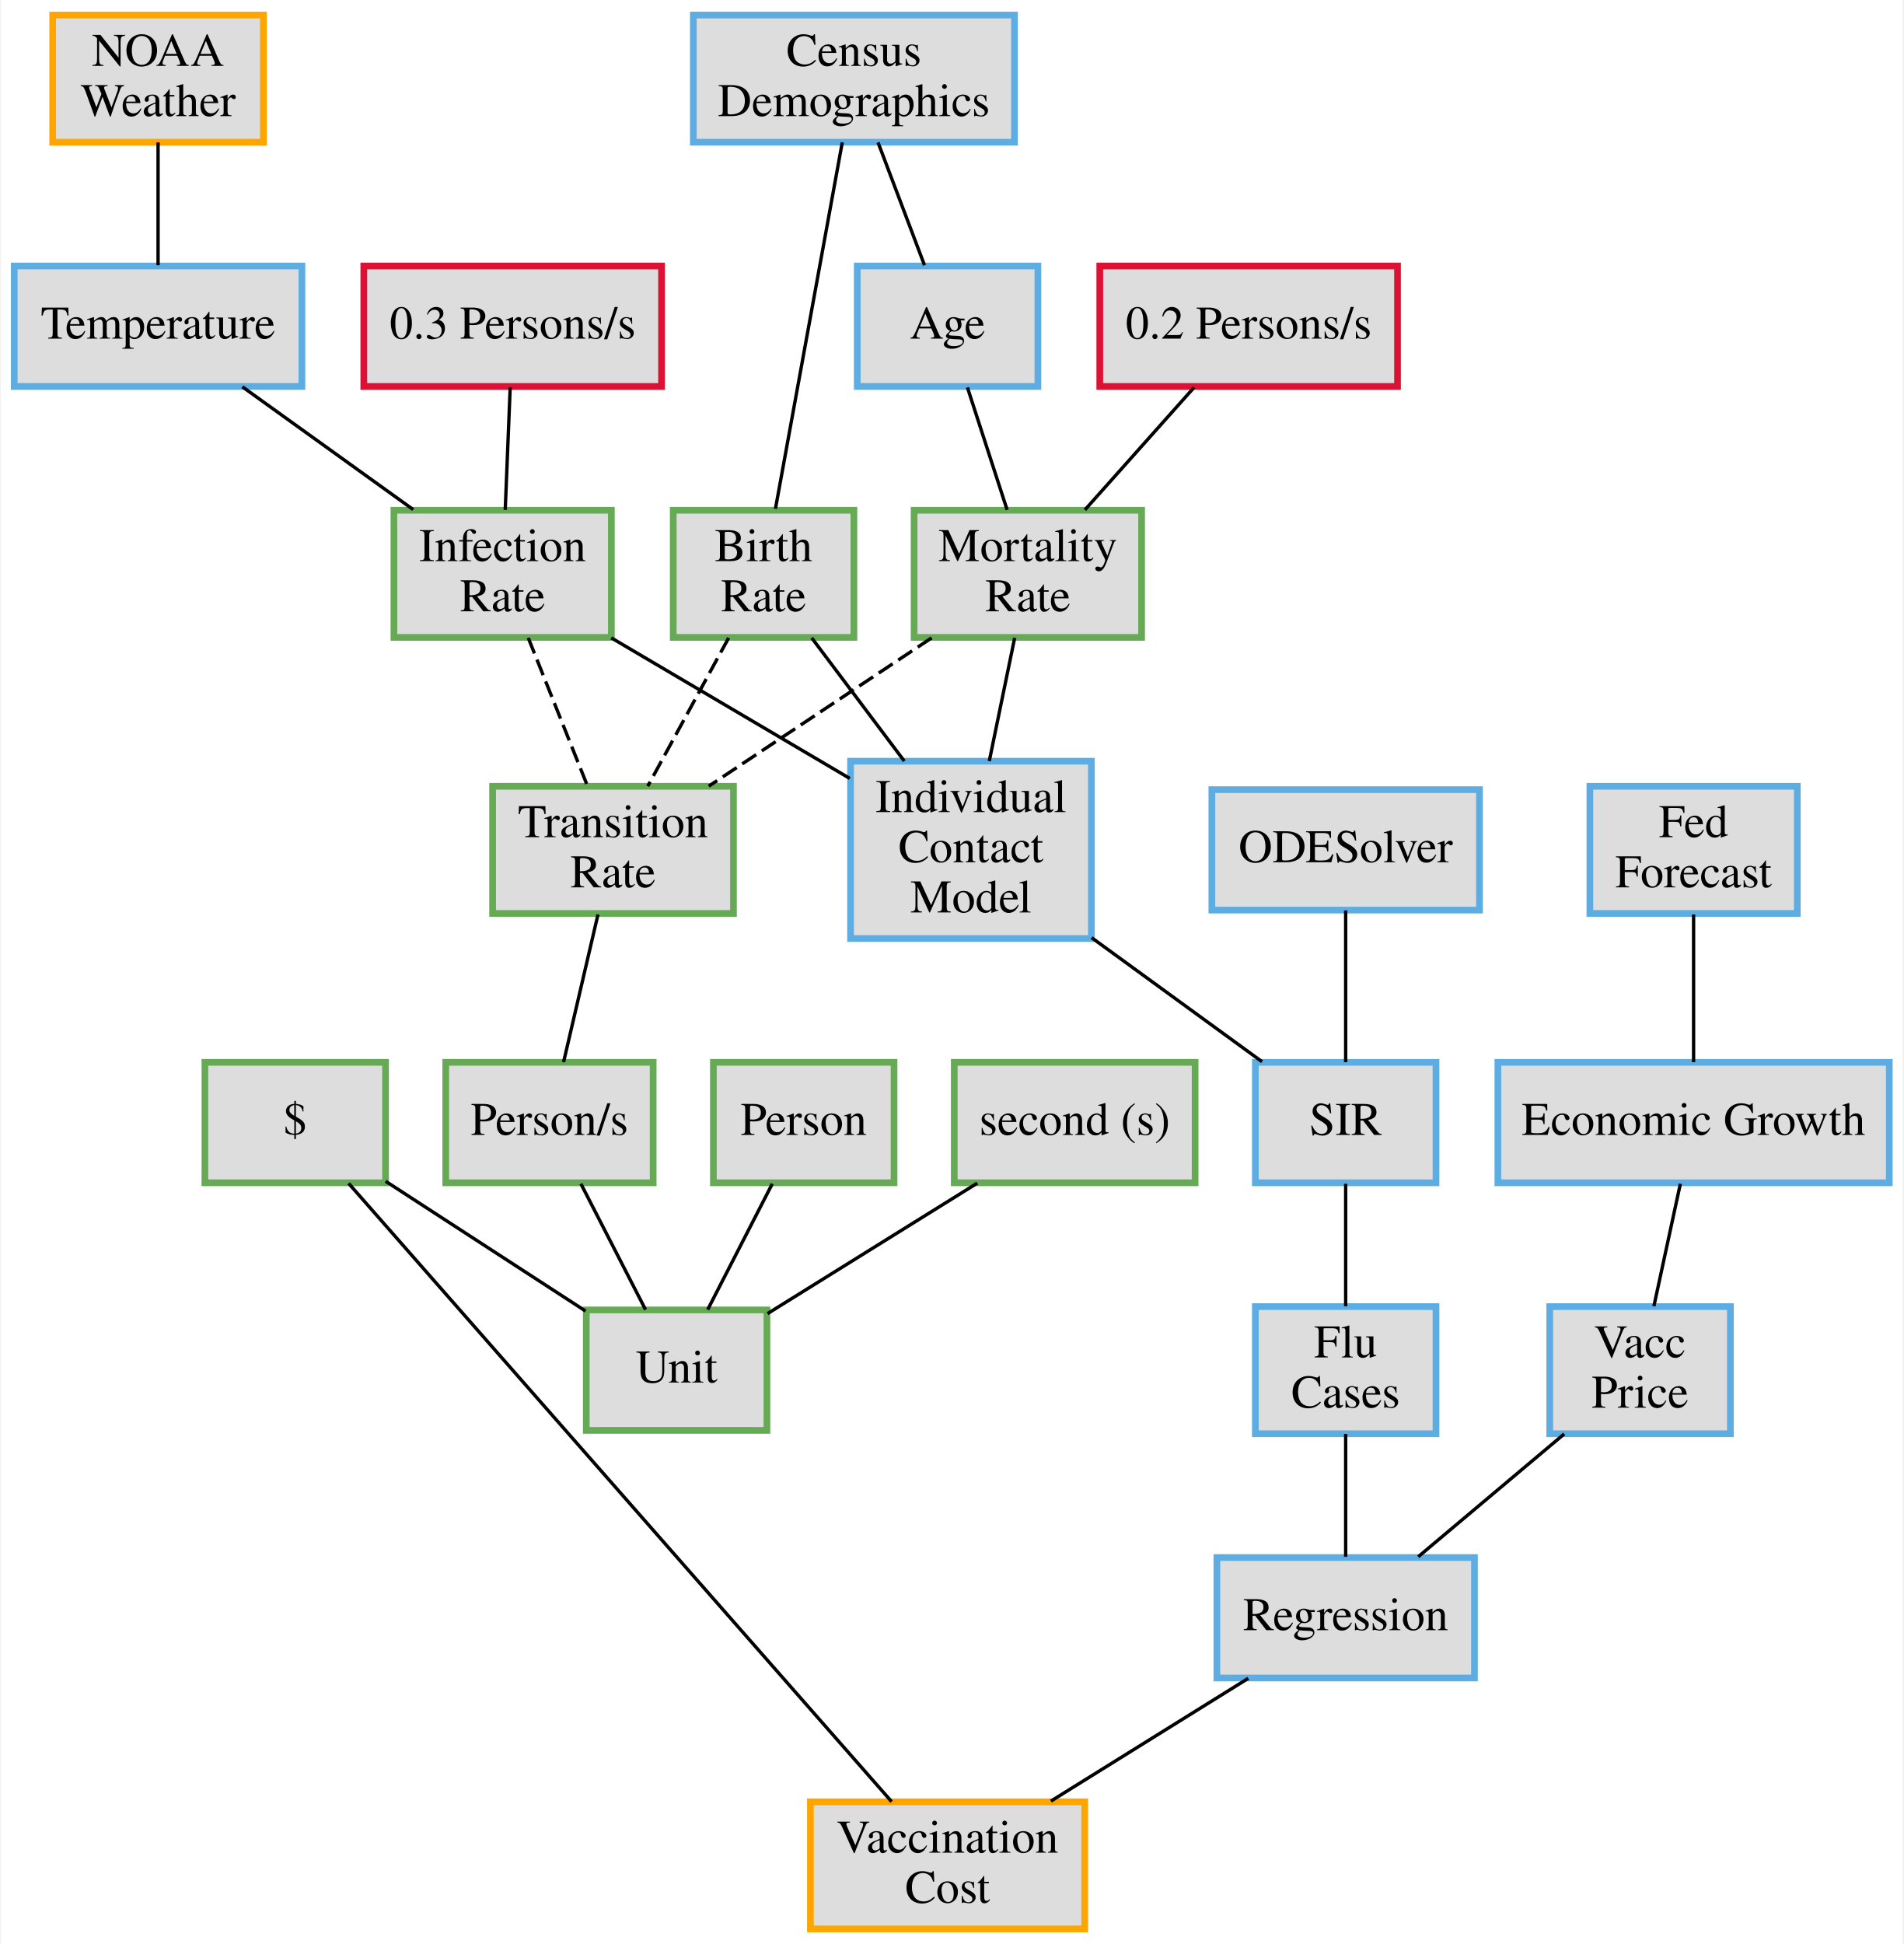
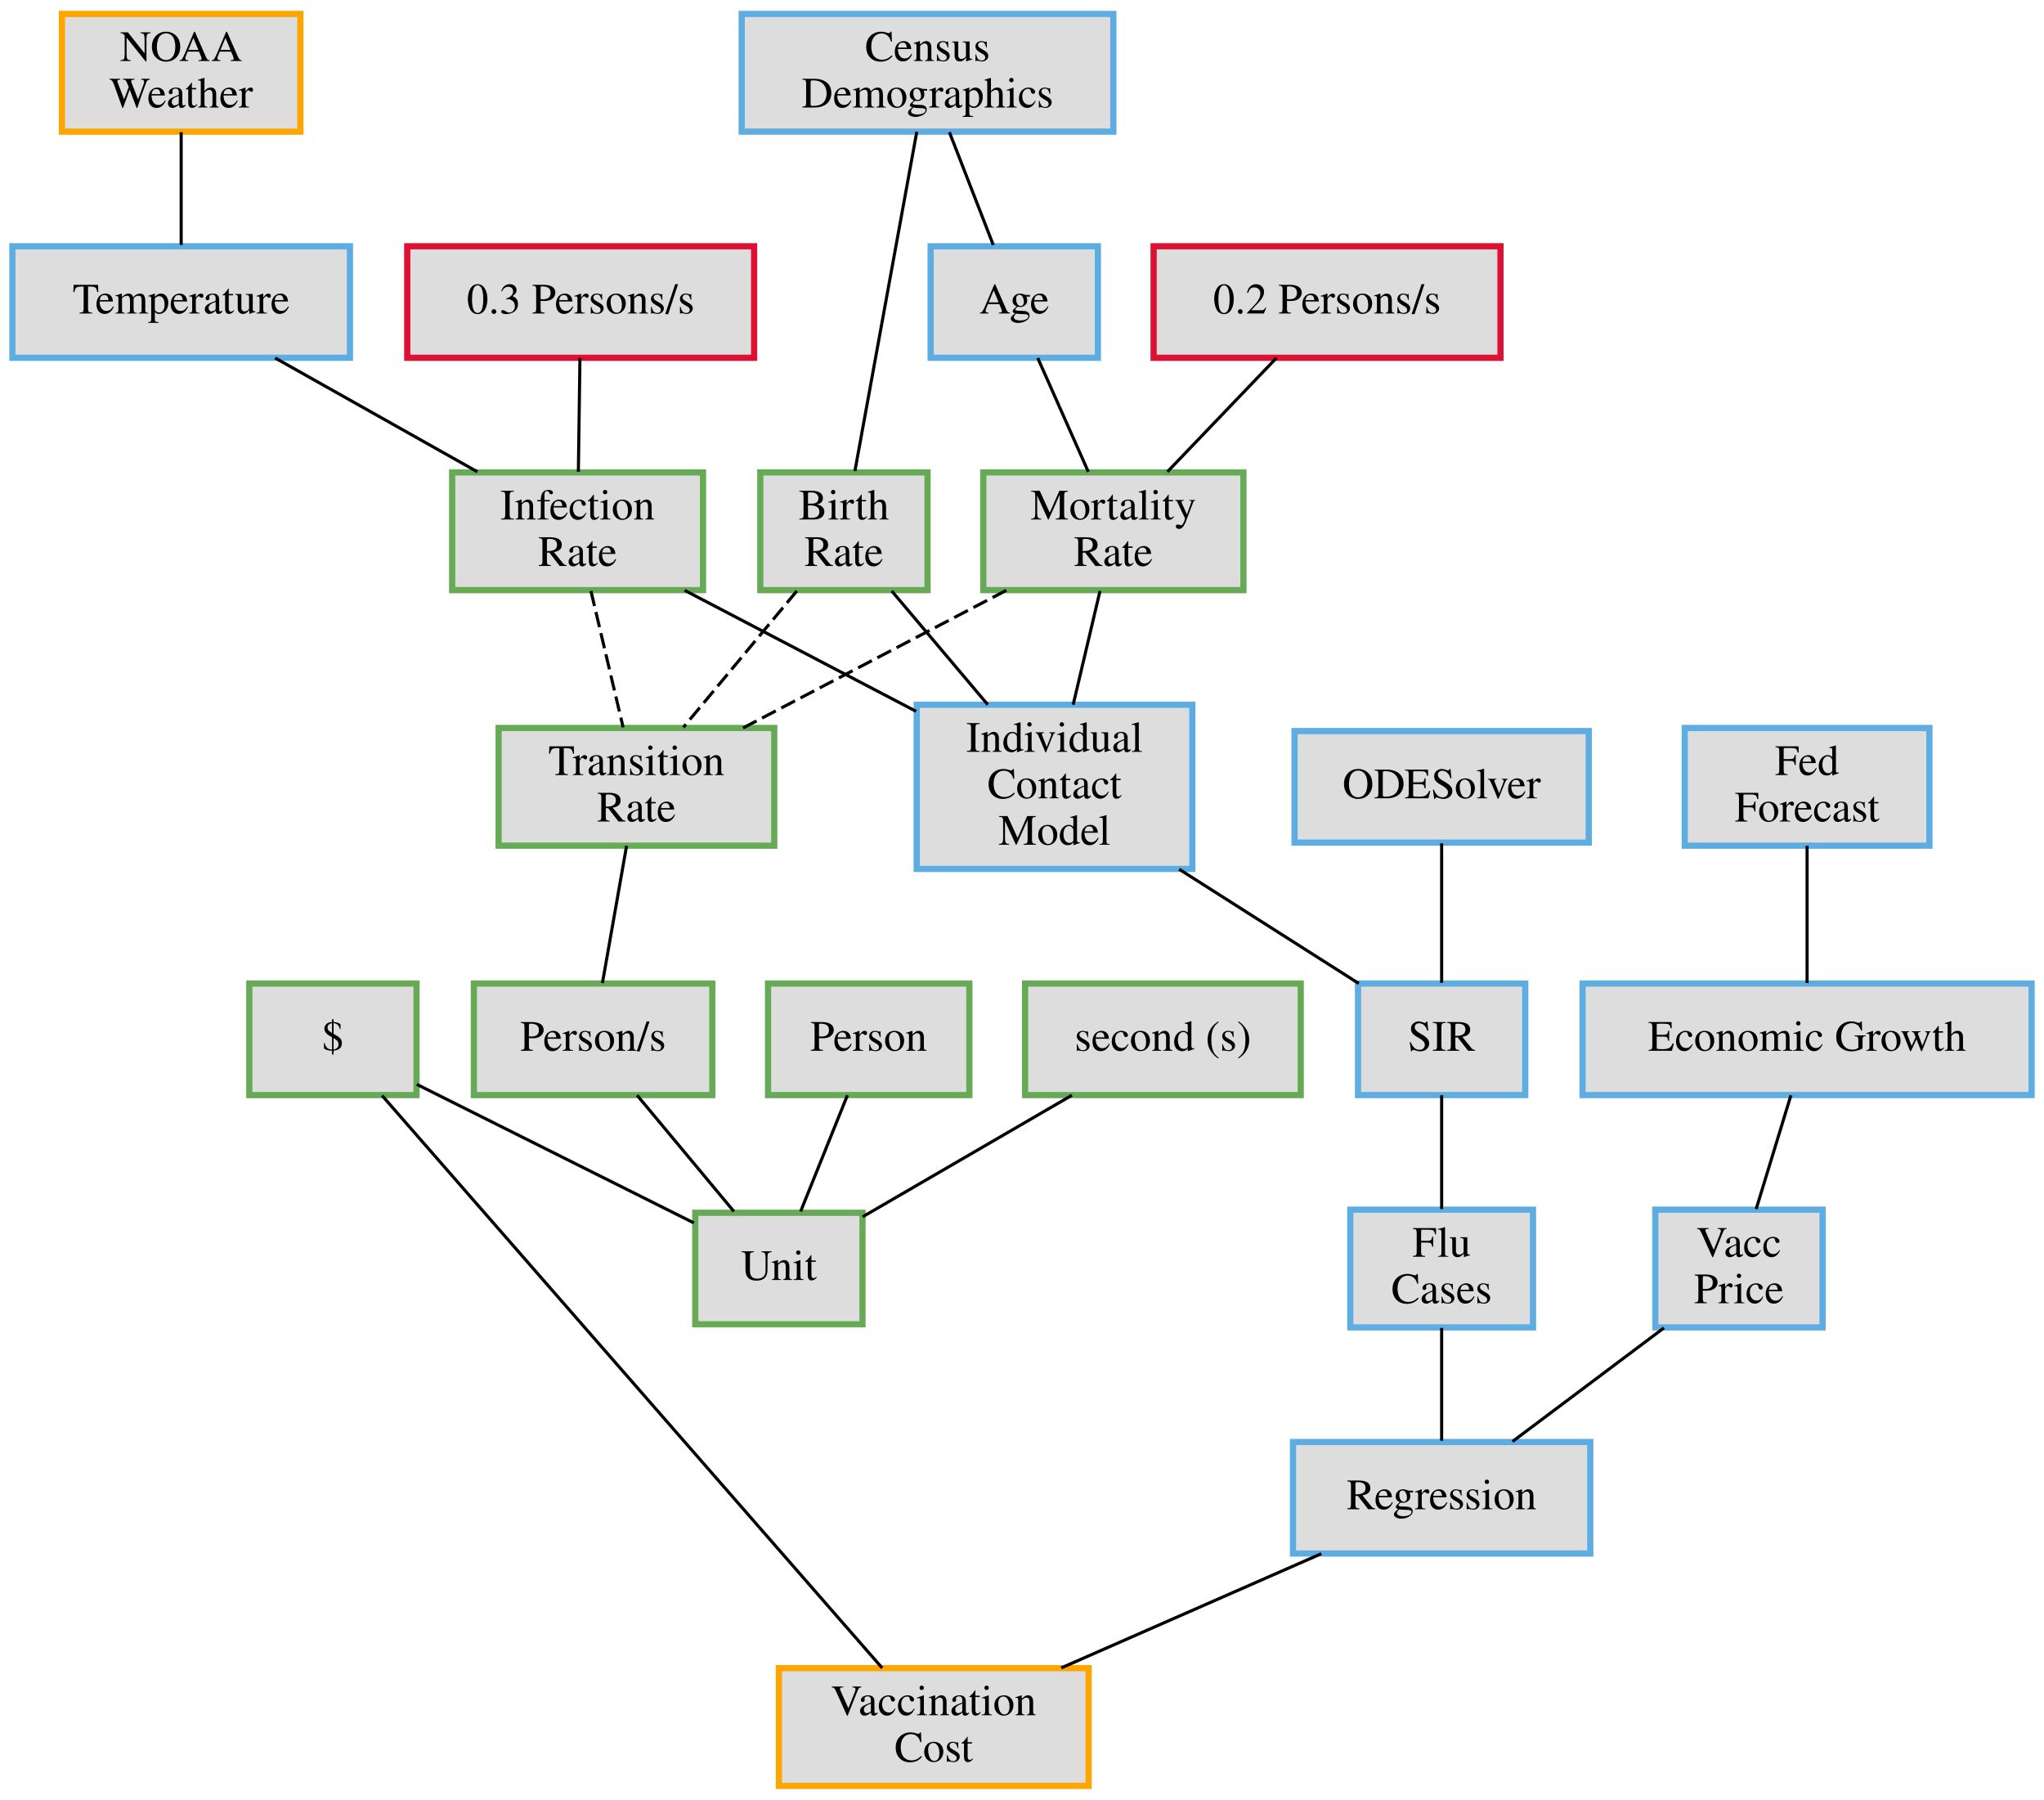
- <svg xmlns="http://www.w3.org/2000/svg" width="569pt" height="581pt" viewBox="0.00 0.00 568.50 581.00">
+ <svg xmlns="http://www.w3.org/2000/svg" width="660pt" height="581pt" viewBox="0.00 0.00 660.00 581.00">
  <g id="graph0" class="graph" transform="scale(1 1) rotate(0) translate(4 577)">
-     <polygon fill="#ffffff" stroke="transparent" points="-4,4 -4,-577 564.5,-577 564.5,4 -4,4" />
+     <polygon fill="white" stroke="none" points="-4,4 -4,-577 656,-577 656,4 -4,4" />
    <g id="node1" class="node">
-       <polygon fill="#dddddd" stroke="#5dade2" stroke-width="2" points="250,-296.5 250,-349.5 322,-349.5 322,-296.5 250,-296.5" />
-       <text text-anchor="middle" x="286" y="-334.3" font-family="Times,serif" font-size="14.00" fill="#000000">Individual</text>
-       <text text-anchor="middle" x="286" y="-319.3" font-family="Times,serif" font-size="14.00" fill="#000000">Contact</text>
-       <text text-anchor="middle" x="286" y="-304.3" font-family="Times,serif" font-size="14.00" fill="#000000">Model</text>
+       <polygon fill="#dddddd" stroke="#5dade2" stroke-width="2" points="292,-296.5 292,-349.5 381,-349.5 381,-296.5 292,-296.5" />
+       <text text-anchor="middle" x="336.5" y="-334.3" font-family="Times,serif" font-size="14.00">Individual</text>
+       <text text-anchor="middle" x="336.5" y="-319.3" font-family="Times,serif" font-size="14.00">Contact</text>
+       <text text-anchor="middle" x="336.5" y="-304.3" font-family="Times,serif" font-size="14.00">Model</text>
    </g>
    <g id="node2" class="node">
-       <polygon fill="#dddddd" stroke="#5dade2" stroke-width="2" points="371,-223.5 371,-259.5 425,-259.5 425,-223.5 371,-223.5" />
-       <text text-anchor="middle" x="398" y="-237.8" font-family="Times,serif" font-size="14.00" fill="#000000">SIR</text>
+       <polygon fill="#dddddd" stroke="#5dade2" stroke-width="2" points="434.5,-223.5 434.5,-259.5 488.5,-259.5 488.5,-223.5 434.5,-223.5" />
+       <text text-anchor="middle" x="461.5" y="-237.8" font-family="Times,serif" font-size="14.00">SIR</text>
    </g>
    <g id="edge1" class="edge">
-       <path fill="none" stroke="#000000" d="M322.054,-296.764C338.68,-284.666 358.005,-270.603 373,-259.692" />
+       <path fill="none" stroke="black" d="M376.739,-296.408C395.723,-284.334 417.86,-270.255 434.749,-259.514" />
    </g>
    <g id="node22" class="node">
-       <polygon fill="#dddddd" stroke="#5dade2" stroke-width="2" points="371,-148.5 371,-186.5 425,-186.5 425,-148.5 371,-148.5" />
-       <text text-anchor="middle" x="398" y="-171.3" font-family="Times,serif" font-size="14.00" fill="#000000">Flu</text>
-       <text text-anchor="middle" x="398" y="-156.3" font-family="Times,serif" font-size="14.00" fill="#000000">Cases</text>
+       <polygon fill="#dddddd" stroke="#5dade2" stroke-width="2" points="432,-148.5 432,-186.5 491,-186.5 491,-148.5 432,-148.5" />
+       <text text-anchor="middle" x="461.5" y="-171.3" font-family="Times,serif" font-size="14.00">Flu</text>
+       <text text-anchor="middle" x="461.5" y="-156.3" font-family="Times,serif" font-size="14.00">Cases</text>
    </g>
    <g id="edge19" class="edge">
-       <path fill="none" stroke="#000000" d="M398,-223.208C398,-212.08 398,-197.888 398,-186.614" />
+       <path fill="none" stroke="black" d="M461.5,-223.437C461.5,-212.375 461.5,-197.979 461.5,-186.699" />
    </g>
    <g id="node3" class="node">
-       <polygon fill="#dddddd" stroke="#66aa55" stroke-width="2" points="113.5,-386.5 113.5,-424.5 178.5,-424.5 178.5,-386.5 113.5,-386.5" />
-       <text text-anchor="middle" x="146" y="-409.3" font-family="Times,serif" font-size="14.00" fill="#000000">Infection</text>
-       <text text-anchor="middle" x="146" y="-394.3" font-family="Times,serif" font-size="14.00" fill="#000000">Rate</text>
+       <polygon fill="#dddddd" stroke="#66aa55" stroke-width="2" points="142,-386.5 142,-424.5 223,-424.5 223,-386.5 142,-386.5" />
+       <text text-anchor="middle" x="182.5" y="-409.3" font-family="Times,serif" font-size="14.00">Infection</text>
+       <text text-anchor="middle" x="182.5" y="-394.3" font-family="Times,serif" font-size="14.00">Rate</text>
    </g>
    <g id="edge2" class="edge">
-       <path fill="none" stroke="#000000" d="M178.471,-386.365C199.796,-373.799 227.718,-357.345 249.764,-344.353" />
+       <path fill="none" stroke="black" d="M217.061,-386.434C239.142,-374.892 267.995,-359.809 291.811,-347.36" />
    </g>
    <g id="node7" class="node">
-       <polygon fill="#dddddd" stroke="#66aa55" stroke-width="2" points="143,-304 143,-342 215,-342 215,-304 143,-304" />
-       <text text-anchor="middle" x="179" y="-326.8" font-family="Times,serif" font-size="14.00" fill="#000000">Transition</text>
-       <text text-anchor="middle" x="179" y="-311.8" font-family="Times,serif" font-size="14.00" fill="#000000">Rate</text>
+       <polygon fill="#dddddd" stroke="#66aa55" stroke-width="2" points="157,-304 157,-342 246,-342 246,-304 157,-304" />
+       <text text-anchor="middle" x="201.5" y="-326.8" font-family="Times,serif" font-size="14.00">Transition</text>
+       <text text-anchor="middle" x="201.5" y="-311.8" font-family="Times,serif" font-size="14.00">Rate</text>
    </g>
    <g id="edge7" class="edge">
-       <path fill="none" stroke="#000000" stroke-dasharray="5,2" d="M153.654,-386.365C158.985,-373.037 166.066,-355.336 171.388,-342.031" />
+       <path fill="none" stroke="black" stroke-dasharray="5,2" d="M186.811,-386.233C189.921,-373.059 194.1,-355.352 197.206,-342.194" />
    </g>
    <g id="node4" class="node">
-       <polygon fill="#dddddd" stroke="#dd1133" stroke-width="2" points="104.5,-461.5 104.5,-497.5 193.5,-497.5 193.5,-461.5 104.5,-461.5" />
-       <text text-anchor="middle" x="149" y="-475.8" font-family="Times,serif" font-size="14.00" fill="#000000">0.3 Persons/s</text>
+       <polygon fill="#dddddd" stroke="#dd1133" stroke-width="2" points="127.5,-461.5 127.5,-497.5 239.5,-497.5 239.5,-461.5 127.5,-461.5" />
+       <text text-anchor="middle" x="183.5" y="-475.8" font-family="Times,serif" font-size="14.00">0.3 Persons/s</text>
    </g>
    <g id="edge3" class="edge">
-       <path fill="none" stroke="#000000" d="M148.258,-461.208C147.807,-450.08 147.232,-435.888 146.775,-424.614" />
+       <path fill="none" stroke="black" d="M183.263,-461.437C183.109,-450.375 182.909,-435.979 182.753,-424.699" />
    </g>
    <g id="node5" class="node">
-       <polygon fill="#dddddd" stroke="#dd1133" stroke-width="2" points="324.5,-461.5 324.5,-497.5 413.5,-497.5 413.5,-461.5 324.5,-461.5" />
-       <text text-anchor="middle" x="369" y="-475.8" font-family="Times,serif" font-size="14.00" fill="#000000">0.2 Persons/s</text>
+       <polygon fill="#dddddd" stroke="#dd1133" stroke-width="2" points="368.5,-461.5 368.5,-497.5 480.5,-497.5 480.5,-461.5 368.5,-461.5" />
+       <text text-anchor="middle" x="424.5" y="-475.8" font-family="Times,serif" font-size="14.00">0.2 Persons/s</text>
    </g>
    <g id="node6" class="node">
-       <polygon fill="#dddddd" stroke="#66aa55" stroke-width="2" points="269,-386.5 269,-424.5 337,-424.5 337,-386.5 269,-386.5" />
-       <text text-anchor="middle" x="303" y="-409.3" font-family="Times,serif" font-size="14.00" fill="#000000">Mortality</text>
-       <text text-anchor="middle" x="303" y="-394.3" font-family="Times,serif" font-size="14.00" fill="#000000">Rate</text>
+       <polygon fill="#dddddd" stroke="#66aa55" stroke-width="2" points="313.5,-386.5 313.5,-424.5 397.5,-424.5 397.5,-386.5 313.5,-386.5" />
+       <text text-anchor="middle" x="355.5" y="-409.3" font-family="Times,serif" font-size="14.00">Mortality</text>
+       <text text-anchor="middle" x="355.5" y="-394.3" font-family="Times,serif" font-size="14.00">Rate</text>
    </g>
    <g id="edge4" class="edge">
-       <path fill="none" stroke="#000000" d="M352.685,-461.208C342.76,-450.08 330.103,-435.888 320.048,-424.614" />
+       <path fill="none" stroke="black" d="M408.148,-461.437C397.547,-450.375 383.751,-435.979 372.941,-424.699" />
    </g>
    <g id="edge5" class="edge">
-       <path fill="none" stroke="#000000" d="M299.057,-386.365C296.801,-375.417 293.937,-361.519 291.467,-349.529" />
+       <path fill="none" stroke="black" d="M351.189,-386.233C348.627,-375.378 345.338,-361.446 342.523,-349.517" />
    </g>
    <g id="edge6" class="edge">
-       <path fill="none" stroke="#000000" stroke-dasharray="5,2" d="M274.24,-386.365C254.208,-373.037 227.602,-355.336 207.604,-342.031" />
+       <path fill="none" stroke="black" stroke-dasharray="5,2" d="M320.939,-386.434C295.577,-373.177 261.281,-355.249 235.945,-342.005" />
    </g>
    <g id="node9" class="node">
-       <polygon fill="#dddddd" stroke="#66aa55" stroke-width="2" points="129,-223.5 129,-259.5 191,-259.5 191,-223.5 129,-223.5" />
-       <text text-anchor="middle" x="160" y="-237.8" font-family="Times,serif" font-size="14.00" fill="#000000">Person/s</text>
+       <polygon fill="#dddddd" stroke="#66aa55" stroke-width="2" points="149,-223.5 149,-259.5 226,-259.5 226,-223.5 149,-223.5" />
+       <text text-anchor="middle" x="187.5" y="-237.8" font-family="Times,serif" font-size="14.00">Person/s</text>
    </g>
    <g id="edge10" class="edge">
-       <path fill="none" stroke="#000000" d="M174.497,-303.686C171.381,-290.317 167.261,-272.646 164.21,-259.559" />
+       <path fill="none" stroke="black" d="M198.323,-303.96C195.984,-290.675 192.822,-272.722 190.52,-259.651" />
    </g>
    <g id="node8" class="node">
-       <polygon fill="#dddddd" stroke="#66aa55" stroke-width="2" points="197,-386.5 197,-424.5 251,-424.5 251,-386.5 197,-386.5" />
-       <text text-anchor="middle" x="224" y="-409.3" font-family="Times,serif" font-size="14.00" fill="#000000">Birth</text>
-       <text text-anchor="middle" x="224" y="-394.3" font-family="Times,serif" font-size="14.00" fill="#000000">Rate</text>
+       <polygon fill="#dddddd" stroke="#66aa55" stroke-width="2" points="241.5,-386.5 241.5,-424.5 295.5,-424.5 295.5,-386.5 241.5,-386.5" />
+       <text text-anchor="middle" x="268.5" y="-409.3" font-family="Times,serif" font-size="14.00">Birth</text>
+       <text text-anchor="middle" x="268.5" y="-394.3" font-family="Times,serif" font-size="14.00">Rate</text>
    </g>
    <g id="edge9" class="edge">
-       <path fill="none" stroke="#000000" d="M238.38,-386.365C246.607,-375.417 257.053,-361.519 266.063,-349.529" />
+       <path fill="none" stroke="black" d="M283.93,-386.233C293.1,-375.378 304.868,-361.446 314.945,-349.517" />
    </g>
    <g id="edge8" class="edge">
-       <path fill="none" stroke="#000000" stroke-dasharray="5,2" d="M213.563,-386.365C206.293,-373.037 196.638,-355.336 189.38,-342.031" />
+       <path fill="none" stroke="black" stroke-dasharray="5,2" d="M253.297,-386.233C242.332,-373.059 227.594,-355.352 216.643,-342.194" />
    </g>
    <g id="node11" class="node">
-       <polygon fill="#dddddd" stroke="#66aa55" stroke-width="2" points="171,-149.5 171,-185.5 225,-185.5 225,-149.5 171,-149.5" />
-       <text text-anchor="middle" x="198" y="-163.8" font-family="Times,serif" font-size="14.00" fill="#000000">Unit</text>
+       <polygon fill="#dddddd" stroke="#66aa55" stroke-width="2" points="220.5,-149.5 220.5,-185.5 274.5,-185.5 274.5,-149.5 220.5,-149.5" />
+       <text text-anchor="middle" x="247.5" y="-163.8" font-family="Times,serif" font-size="14.00">Unit</text>
    </g>
    <g id="edge12" class="edge">
-       <path fill="none" stroke="#000000" d="M169.393,-223.208C175.283,-211.738 182.845,-197.012 188.715,-185.582" />
+       <path fill="none" stroke="black" d="M201.719,-223.437C211.145,-212.126 223.476,-197.328 232.966,-185.941" />
    </g>
    <g id="node10" class="node">
-       <polygon fill="#dddddd" stroke="#66aa55" stroke-width="2" points="209,-223.5 209,-259.5 263,-259.5 263,-223.5 209,-223.5" />
-       <text text-anchor="middle" x="236" y="-237.8" font-family="Times,serif" font-size="14.00" fill="#000000">Person</text>
+       <polygon fill="#dddddd" stroke="#66aa55" stroke-width="2" points="244,-223.5 244,-259.5 309,-259.5 309,-223.5 244,-223.5" />
+       <text text-anchor="middle" x="276.5" y="-237.8" font-family="Times,serif" font-size="14.00">Person</text>
    </g>
    <g id="edge11" class="edge">
-       <path fill="none" stroke="#000000" d="M226.607,-223.208C220.717,-211.738 213.155,-197.012 207.285,-185.582" />
+       <path fill="none" stroke="black" d="M269.627,-223.437C265.072,-212.126 259.111,-197.328 254.525,-185.941" />
    </g>
    <g id="node12" class="node">
-       <polygon fill="#dddddd" stroke="#66aa55" stroke-width="2" points="281,-223.5 281,-259.5 353,-259.5 353,-223.5 281,-223.5" />
-       <text text-anchor="middle" x="317" y="-237.8" font-family="Times,serif" font-size="14.00" fill="#000000">second (s)</text>
+       <polygon fill="#dddddd" stroke="#66aa55" stroke-width="2" points="327,-223.5 327,-259.5 416,-259.5 416,-223.5 327,-223.5" />
+       <text text-anchor="middle" x="371.5" y="-237.8" font-family="Times,serif" font-size="14.00">second (s)</text>
    </g>
    <g id="edge13" class="edge">
-       <path fill="none" stroke="#000000" d="M287.889,-223.398C268.761,-211.502 243.904,-196.045 225.179,-184.401" />
+       <path fill="none" stroke="black" d="M342.114,-223.437C321.631,-211.544 294.509,-195.796 274.557,-184.21" />
    </g>
    <g id="node13" class="node">
-       <polygon fill="#dddddd" stroke="#66aa55" stroke-width="2" points="57,-223.5 57,-259.5 111,-259.5 111,-223.5 57,-223.5" />
-       <text text-anchor="middle" x="84" y="-237.8" font-family="Times,serif" font-size="14.00" fill="#000000">$</text>
+       <polygon fill="#dddddd" stroke="#66aa55" stroke-width="2" points="76.5,-223.5 76.5,-259.5 130.5,-259.5 130.5,-223.5 76.5,-223.5" />
+       <text text-anchor="middle" x="103.5" y="-237.8" font-family="Times,serif" font-size="14.00">$</text>
    </g>
    <g id="edge14" class="edge">
-       <path fill="none" stroke="#000000" d="M111.016,-223.963C129.057,-212.252 152.7,-196.905 170.782,-185.167" />
+       <path fill="none" stroke="black" d="M130.585,-226.957C156.167,-214.166 194.345,-195.078 220.047,-182.227" />
    </g>
    <g id="node15" class="node">
-       <polygon fill="#dddddd" stroke="#ffa500" stroke-width="2" points="238,-.5 238,-38.5 320,-38.5 320,-.5 238,-.5" />
-       <text text-anchor="middle" x="279" y="-23.3" font-family="Times,serif" font-size="14.00" fill="#000000">Vaccination</text>
-       <text text-anchor="middle" x="279" y="-8.3" font-family="Times,serif" font-size="14.00" fill="#000000">Cost</text>
+       <polygon fill="#dddddd" stroke="orange" stroke-width="2" points="247.5,-0.5 247.5,-38.5 347.5,-38.5 347.5,-0.5 247.5,-0.5" />
+       <text text-anchor="middle" x="297.5" y="-23.3" font-family="Times,serif" font-size="14.00">Vaccination</text>
+       <text text-anchor="middle" x="297.5" y="-8.3" font-family="Times,serif" font-size="14.00">Cost</text>
    </g>
    <g id="edge27" class="edge">
-       <path fill="none" stroke="#000000" d="M99.958,-223.333C136.342,-181.911 225.155,-80.801 262.269,-38.548" />
+       <path fill="none" stroke="black" d="M119.376,-223.333C155.573,-181.911 243.931,-80.801 280.855,-38.548" />
    </g>
    <g id="node14" class="node">
-       <polygon fill="#dddddd" stroke="#ffa500" stroke-width="2" points="11.5,-534.5 11.5,-572.5 74.5,-572.5 74.5,-534.5 11.5,-534.5" />
-       <text text-anchor="middle" x="43" y="-557.3" font-family="Times,serif" font-size="14.00" fill="#000000">NOAA</text>
-       <text text-anchor="middle" x="43" y="-542.3" font-family="Times,serif" font-size="14.00" fill="#000000">Weather</text>
+       <polygon fill="#dddddd" stroke="orange" stroke-width="2" points="16,-534.5 16,-572.5 93,-572.5 93,-534.5 16,-534.5" />
+       <text text-anchor="middle" x="54.5" y="-557.3" font-family="Times,serif" font-size="14.00">NOAA</text>
+       <text text-anchor="middle" x="54.5" y="-542.3" font-family="Times,serif" font-size="14.00">Weather</text>
    </g>
    <g id="node19" class="node">
-       <polygon fill="#dddddd" stroke="#5dade2" stroke-width="2" points="0,-461.5 0,-497.5 86,-497.5 86,-461.5 0,-461.5" />
-       <text text-anchor="middle" x="43" y="-475.8" font-family="Times,serif" font-size="14.00" fill="#000000">Temperature</text>
+       <polygon fill="#dddddd" stroke="#5dade2" stroke-width="2" points="0,-461.5 0,-497.5 109,-497.5 109,-461.5 0,-461.5" />
+       <text text-anchor="middle" x="54.5" y="-475.8" font-family="Times,serif" font-size="14.00">Temperature</text>
    </g>
    <g id="edge22" class="edge">
-       <path fill="none" stroke="#000000" d="M43,-534.443C43,-523.138 43,-508.883 43,-497.727" />
+       <path fill="none" stroke="black" d="M54.5,-534.331C54.5,-523.167 54.5,-508.941 54.5,-497.918" />
    </g>
    <g id="node16" class="node">
-       <polygon fill="#dddddd" stroke="#5dade2" stroke-width="2" points="471,-304 471,-342 533,-342 533,-304 471,-304" />
-       <text text-anchor="middle" x="502" y="-326.8" font-family="Times,serif" font-size="14.00" fill="#000000">Fed</text>
-       <text text-anchor="middle" x="502" y="-311.8" font-family="Times,serif" font-size="14.00" fill="#000000">Forecast</text>
+       <polygon fill="#dddddd" stroke="#5dade2" stroke-width="2" points="540,-304 540,-342 619,-342 619,-304 540,-304" />
+       <text text-anchor="middle" x="579.5" y="-326.8" font-family="Times,serif" font-size="14.00">Fed</text>
+       <text text-anchor="middle" x="579.5" y="-311.8" font-family="Times,serif" font-size="14.00">Forecast</text>
    </g>
    <g id="node21" class="node">
-       <polygon fill="#dddddd" stroke="#5dade2" stroke-width="2" points="443.5,-223.5 443.5,-259.5 560.5,-259.5 560.5,-223.5 443.5,-223.5" />
-       <text text-anchor="middle" x="502" y="-237.8" font-family="Times,serif" font-size="14.00" fill="#000000">Economic Growth</text>
+       <polygon fill="#dddddd" stroke="#5dade2" stroke-width="2" points="507,-223.5 507,-259.5 652,-259.5 652,-223.5 507,-223.5" />
+       <text text-anchor="middle" x="579.5" y="-237.8" font-family="Times,serif" font-size="14.00">Economic Growth</text>
    </g>
    <g id="edge24" class="edge">
-       <path fill="none" stroke="#000000" d="M502,-303.686C502,-290.317 502,-272.646 502,-259.559" />
+       <path fill="none" stroke="black" d="M579.5,-303.96C579.5,-290.675 579.5,-272.722 579.5,-259.651" />
    </g>
    <g id="node17" class="node">
-       <polygon fill="#dddddd" stroke="#5dade2" stroke-width="2" points="203,-534.5 203,-572.5 299,-572.5 299,-534.5 203,-534.5" />
-       <text text-anchor="middle" x="251" y="-557.3" font-family="Times,serif" font-size="14.00" fill="#000000">Census</text>
-       <text text-anchor="middle" x="251" y="-542.3" font-family="Times,serif" font-size="14.00" fill="#000000">Demographics</text>
+       <polygon fill="#dddddd" stroke="#5dade2" stroke-width="2" points="235.5,-534.5 235.5,-572.5 355.5,-572.5 355.5,-534.5 235.5,-534.5" />
+       <text text-anchor="middle" x="295.5" y="-557.3" font-family="Times,serif" font-size="14.00">Census</text>
+       <text text-anchor="middle" x="295.5" y="-542.3" font-family="Times,serif" font-size="14.00">Demographics</text>
    </g>
    <g id="edge17" class="edge">
-       <path fill="none" stroke="#000000" d="M247.525,-534.455C242.37,-506.193 232.744,-453.431 227.547,-424.942" />
+       <path fill="none" stroke="black" d="M292.025,-534.455C286.87,-506.193 277.244,-453.431 272.047,-424.942" />
    </g>
    <g id="node20" class="node">
-       <polygon fill="#dddddd" stroke="#5dade2" stroke-width="2" points="252,-461.5 252,-497.5 306,-497.5 306,-461.5 252,-461.5" />
-       <text text-anchor="middle" x="279" y="-475.8" font-family="Times,serif" font-size="14.00" fill="#000000">Age</text>
+       <polygon fill="#dddddd" stroke="#5dade2" stroke-width="2" points="296.5,-461.5 296.5,-497.5 350.5,-497.5 350.5,-461.5 296.5,-461.5" />
+       <text text-anchor="middle" x="323.5" y="-475.8" font-family="Times,serif" font-size="14.00">Age</text>
    </g>
    <g id="edge23" class="edge">
-       <path fill="none" stroke="#000000" d="M258.211,-534.443C262.488,-523.138 267.882,-508.883 272.103,-497.727" />
+       <path fill="none" stroke="black" d="M302.566,-534.331C306.907,-523.167 312.44,-508.941 316.726,-497.918" />
    </g>
    <g id="node18" class="node">
-       <polygon fill="#dddddd" stroke="#5dade2" stroke-width="2" points="358,-305 358,-341 438,-341 438,-305 358,-305" />
-       <text text-anchor="middle" x="398" y="-319.3" font-family="Times,serif" font-size="14.00" fill="#000000">ODESolver</text>
+       <polygon fill="#dddddd" stroke="#5dade2" stroke-width="2" points="414,-305 414,-341 509,-341 509,-305 414,-305" />
+       <text text-anchor="middle" x="461.5" y="-319.3" font-family="Times,serif" font-size="14.00">ODESolver</text>
    </g>
    <g id="edge25" class="edge">
-       <path fill="none" stroke="#000000" d="M398,-304.913C398,-291.407 398,-273.031 398,-259.537" />
+       <path fill="none" stroke="black" d="M461.5,-304.75C461.5,-291.415 461.5,-273.043 461.5,-259.717" />
    </g>
    <g id="edge15" class="edge">
-       <path fill="none" stroke="#000000" d="M68.197,-461.398C83.681,-450.273 103.503,-436.032 119.263,-424.709" />
+       <path fill="none" stroke="black" d="M84.834,-461.437C104.499,-450.375 130.092,-435.979 150.146,-424.699" />
    </g>
    <g id="edge16" class="edge">
-       <path fill="none" stroke="#000000" d="M284.933,-461.208C288.542,-450.08 293.144,-435.888 296.801,-424.614" />
+       <path fill="none" stroke="black" d="M331.084,-461.437C336,-450.375 342.398,-435.979 347.411,-424.699" />
    </g>
    <g id="node23" class="node">
-       <polygon fill="#dddddd" stroke="#5dade2" stroke-width="2" points="459,-148.5 459,-186.5 513,-186.5 513,-148.5 459,-148.5" />
-       <text text-anchor="middle" x="486" y="-171.3" font-family="Times,serif" font-size="14.00" fill="#000000">Vacc</text>
-       <text text-anchor="middle" x="486" y="-156.3" font-family="Times,serif" font-size="14.00" fill="#000000">Price</text>
+       <polygon fill="#dddddd" stroke="#5dade2" stroke-width="2" points="530.5,-148.5 530.5,-186.5 584.5,-186.5 584.5,-148.5 530.5,-148.5" />
+       <text text-anchor="middle" x="557.5" y="-171.3" font-family="Times,serif" font-size="14.00">Vacc</text>
+       <text text-anchor="middle" x="557.5" y="-156.3" font-family="Times,serif" font-size="14.00">Price</text>
    </g>
    <g id="edge18" class="edge">
-       <path fill="none" stroke="#000000" d="M498.045,-223.208C495.639,-212.08 492.57,-197.888 490.133,-186.614" />
+       <path fill="none" stroke="black" d="M574.286,-223.437C570.906,-212.375 566.508,-197.979 563.061,-186.699" />
    </g>
    <g id="node24" class="node">
-       <polygon fill="#dddddd" stroke="#5dade2" stroke-width="2" points="359.5,-75.5 359.5,-111.5 436.5,-111.5 436.5,-75.5 359.5,-75.5" />
-       <text text-anchor="middle" x="398" y="-89.8" font-family="Times,serif" font-size="14.00" fill="#000000">Regression</text>
+       <polygon fill="#dddddd" stroke="#5dade2" stroke-width="2" points="413.5,-75.5 413.5,-111.5 509.5,-111.5 509.5,-75.5 413.5,-75.5" />
+       <text text-anchor="middle" x="461.5" y="-89.8" font-family="Times,serif" font-size="14.00">Regression</text>
    </g>
    <g id="edge21" class="edge">
-       <path fill="none" stroke="#000000" d="M398,-148.443C398,-137.138 398,-122.883 398,-111.727" />
+       <path fill="none" stroke="black" d="M461.5,-148.331C461.5,-137.167 461.5,-122.941 461.5,-111.918" />
    </g>
    <g id="edge20" class="edge">
-       <path fill="none" stroke="#000000" d="M463.338,-148.443C449.894,-137.138 432.942,-122.883 419.675,-111.727" />
+       <path fill="none" stroke="black" d="M533.275,-148.331C518.278,-137.083 499.138,-122.729 484.395,-111.671" />
    </g>
    <g id="edge26" class="edge">
-       <path fill="none" stroke="#000000" d="M368.889,-75.398C350.999,-64.273 328.099,-50.032 309.89,-38.709" />
+       <path fill="none" stroke="black" d="M422.634,-75.437C397.344,-64.334 364.401,-49.871 338.664,-38.572" />
    </g>
  </g>
</svg>
